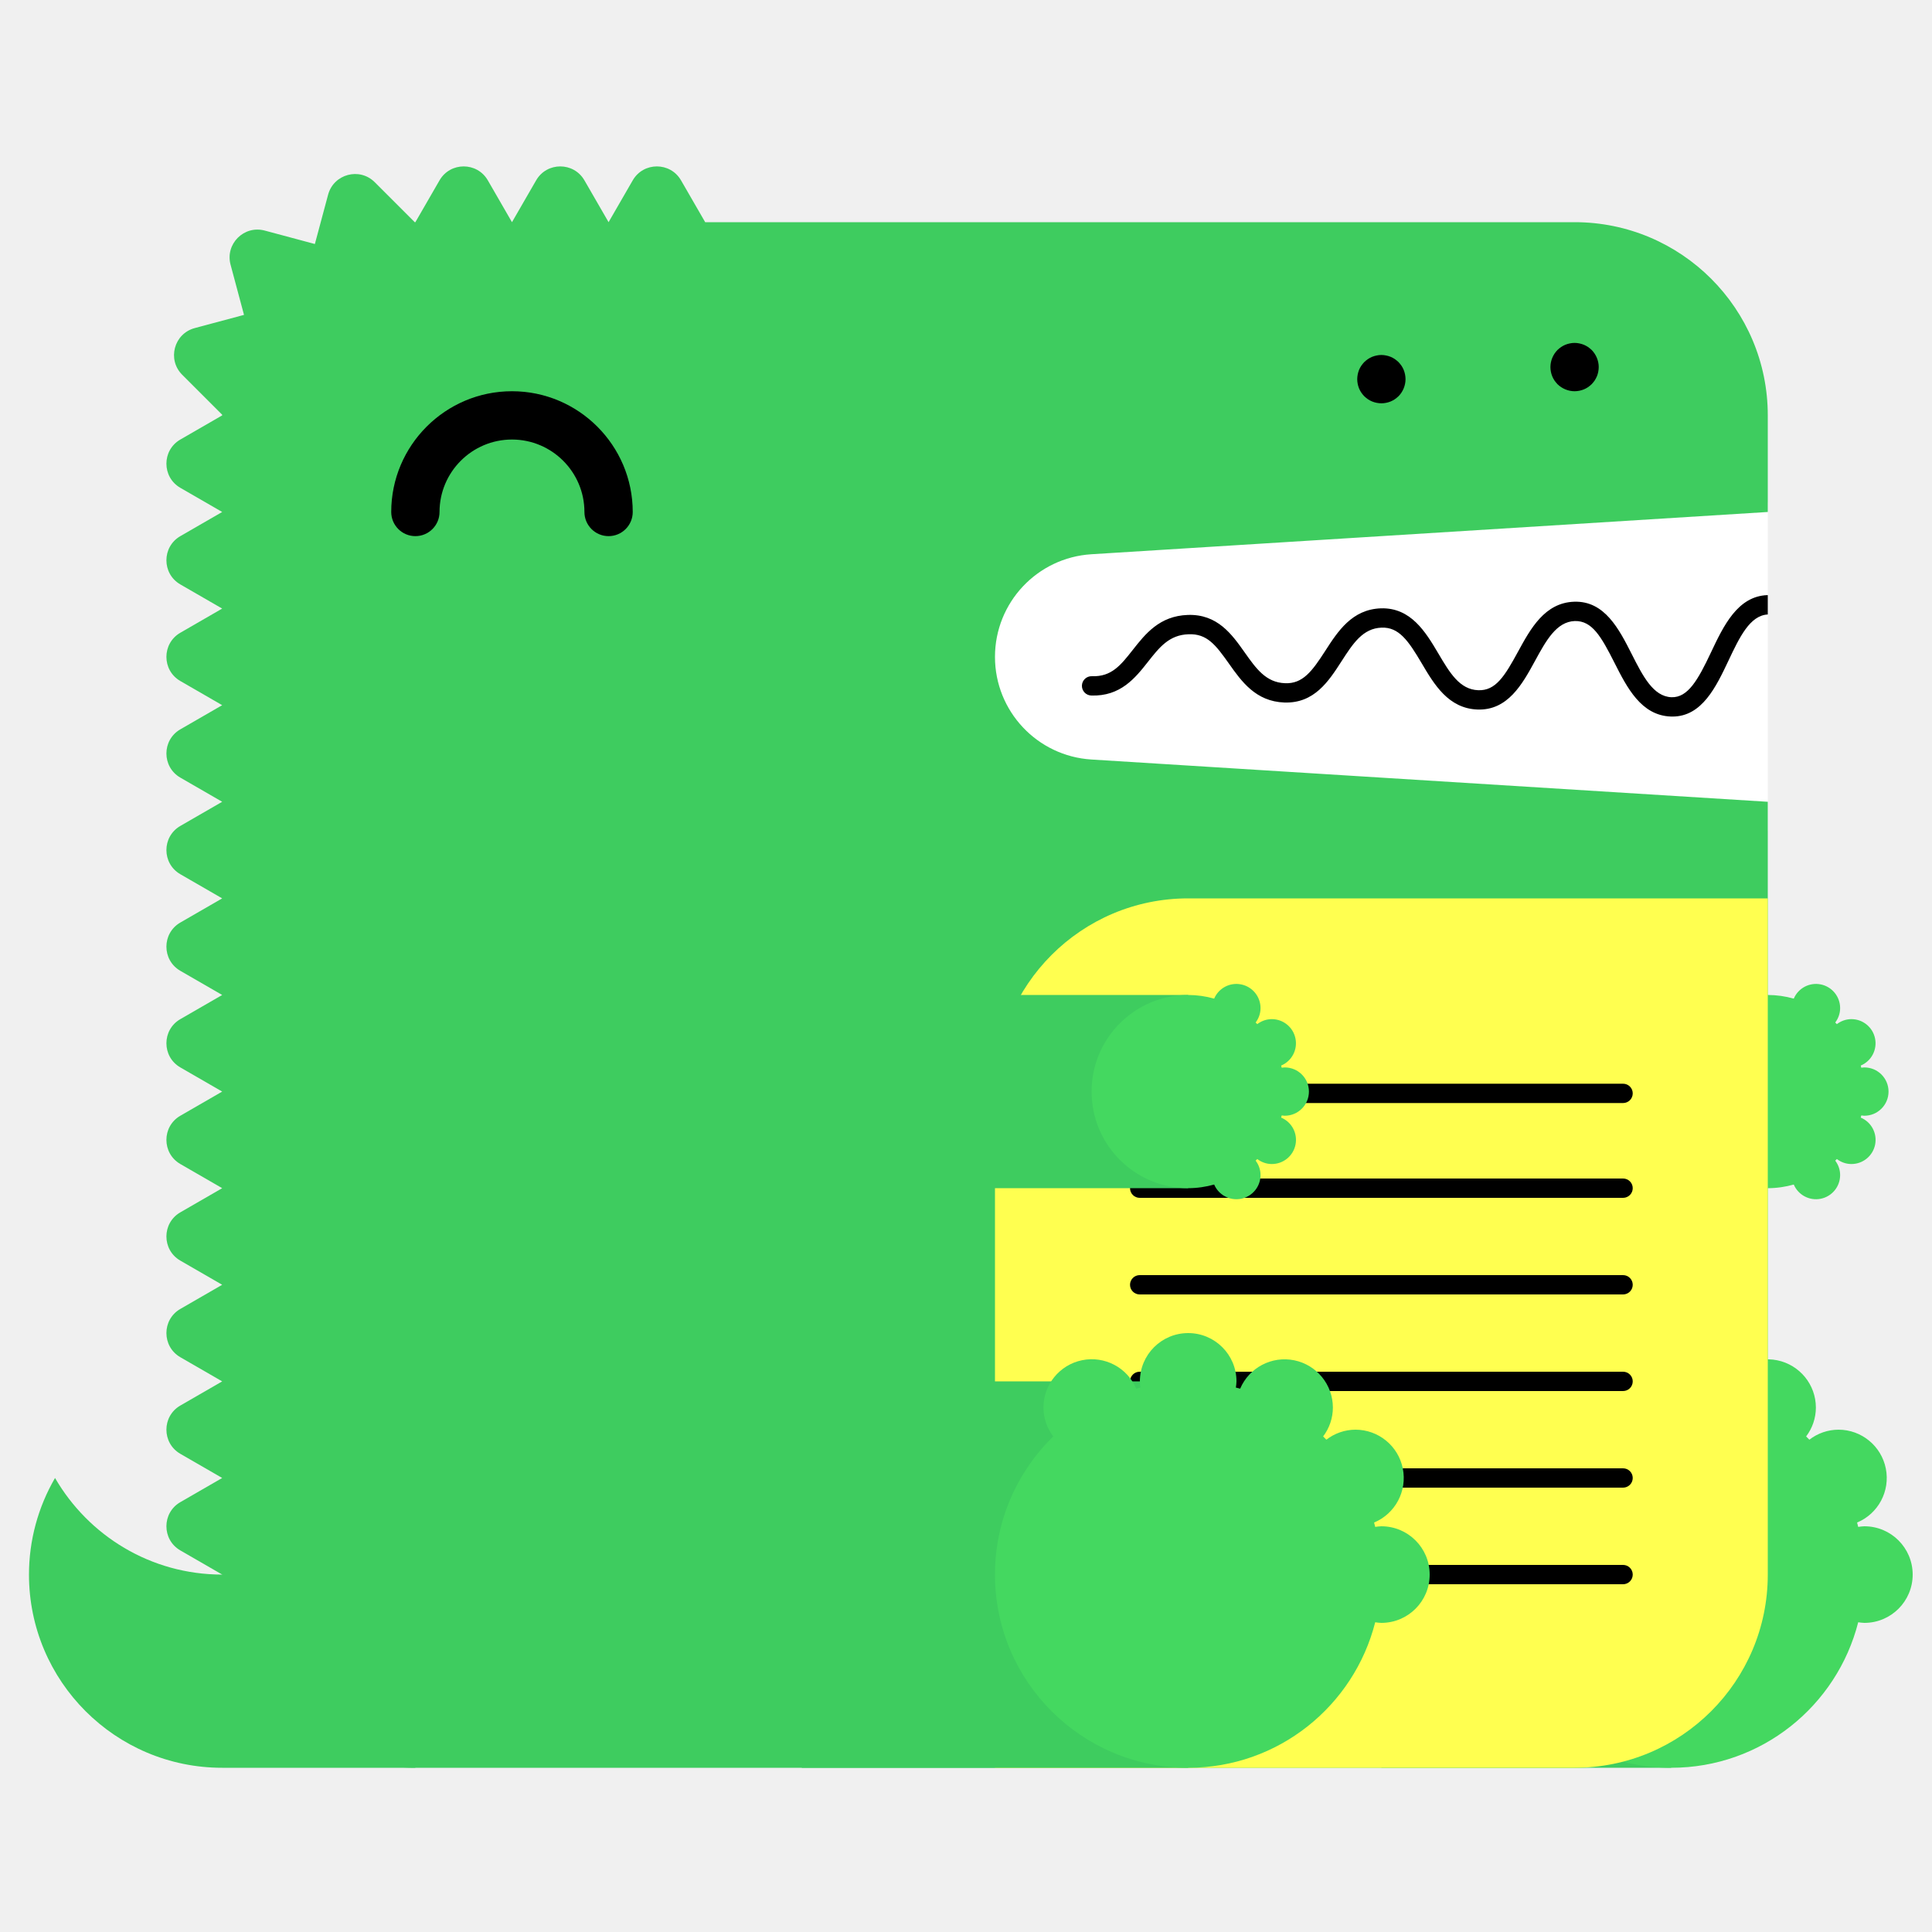
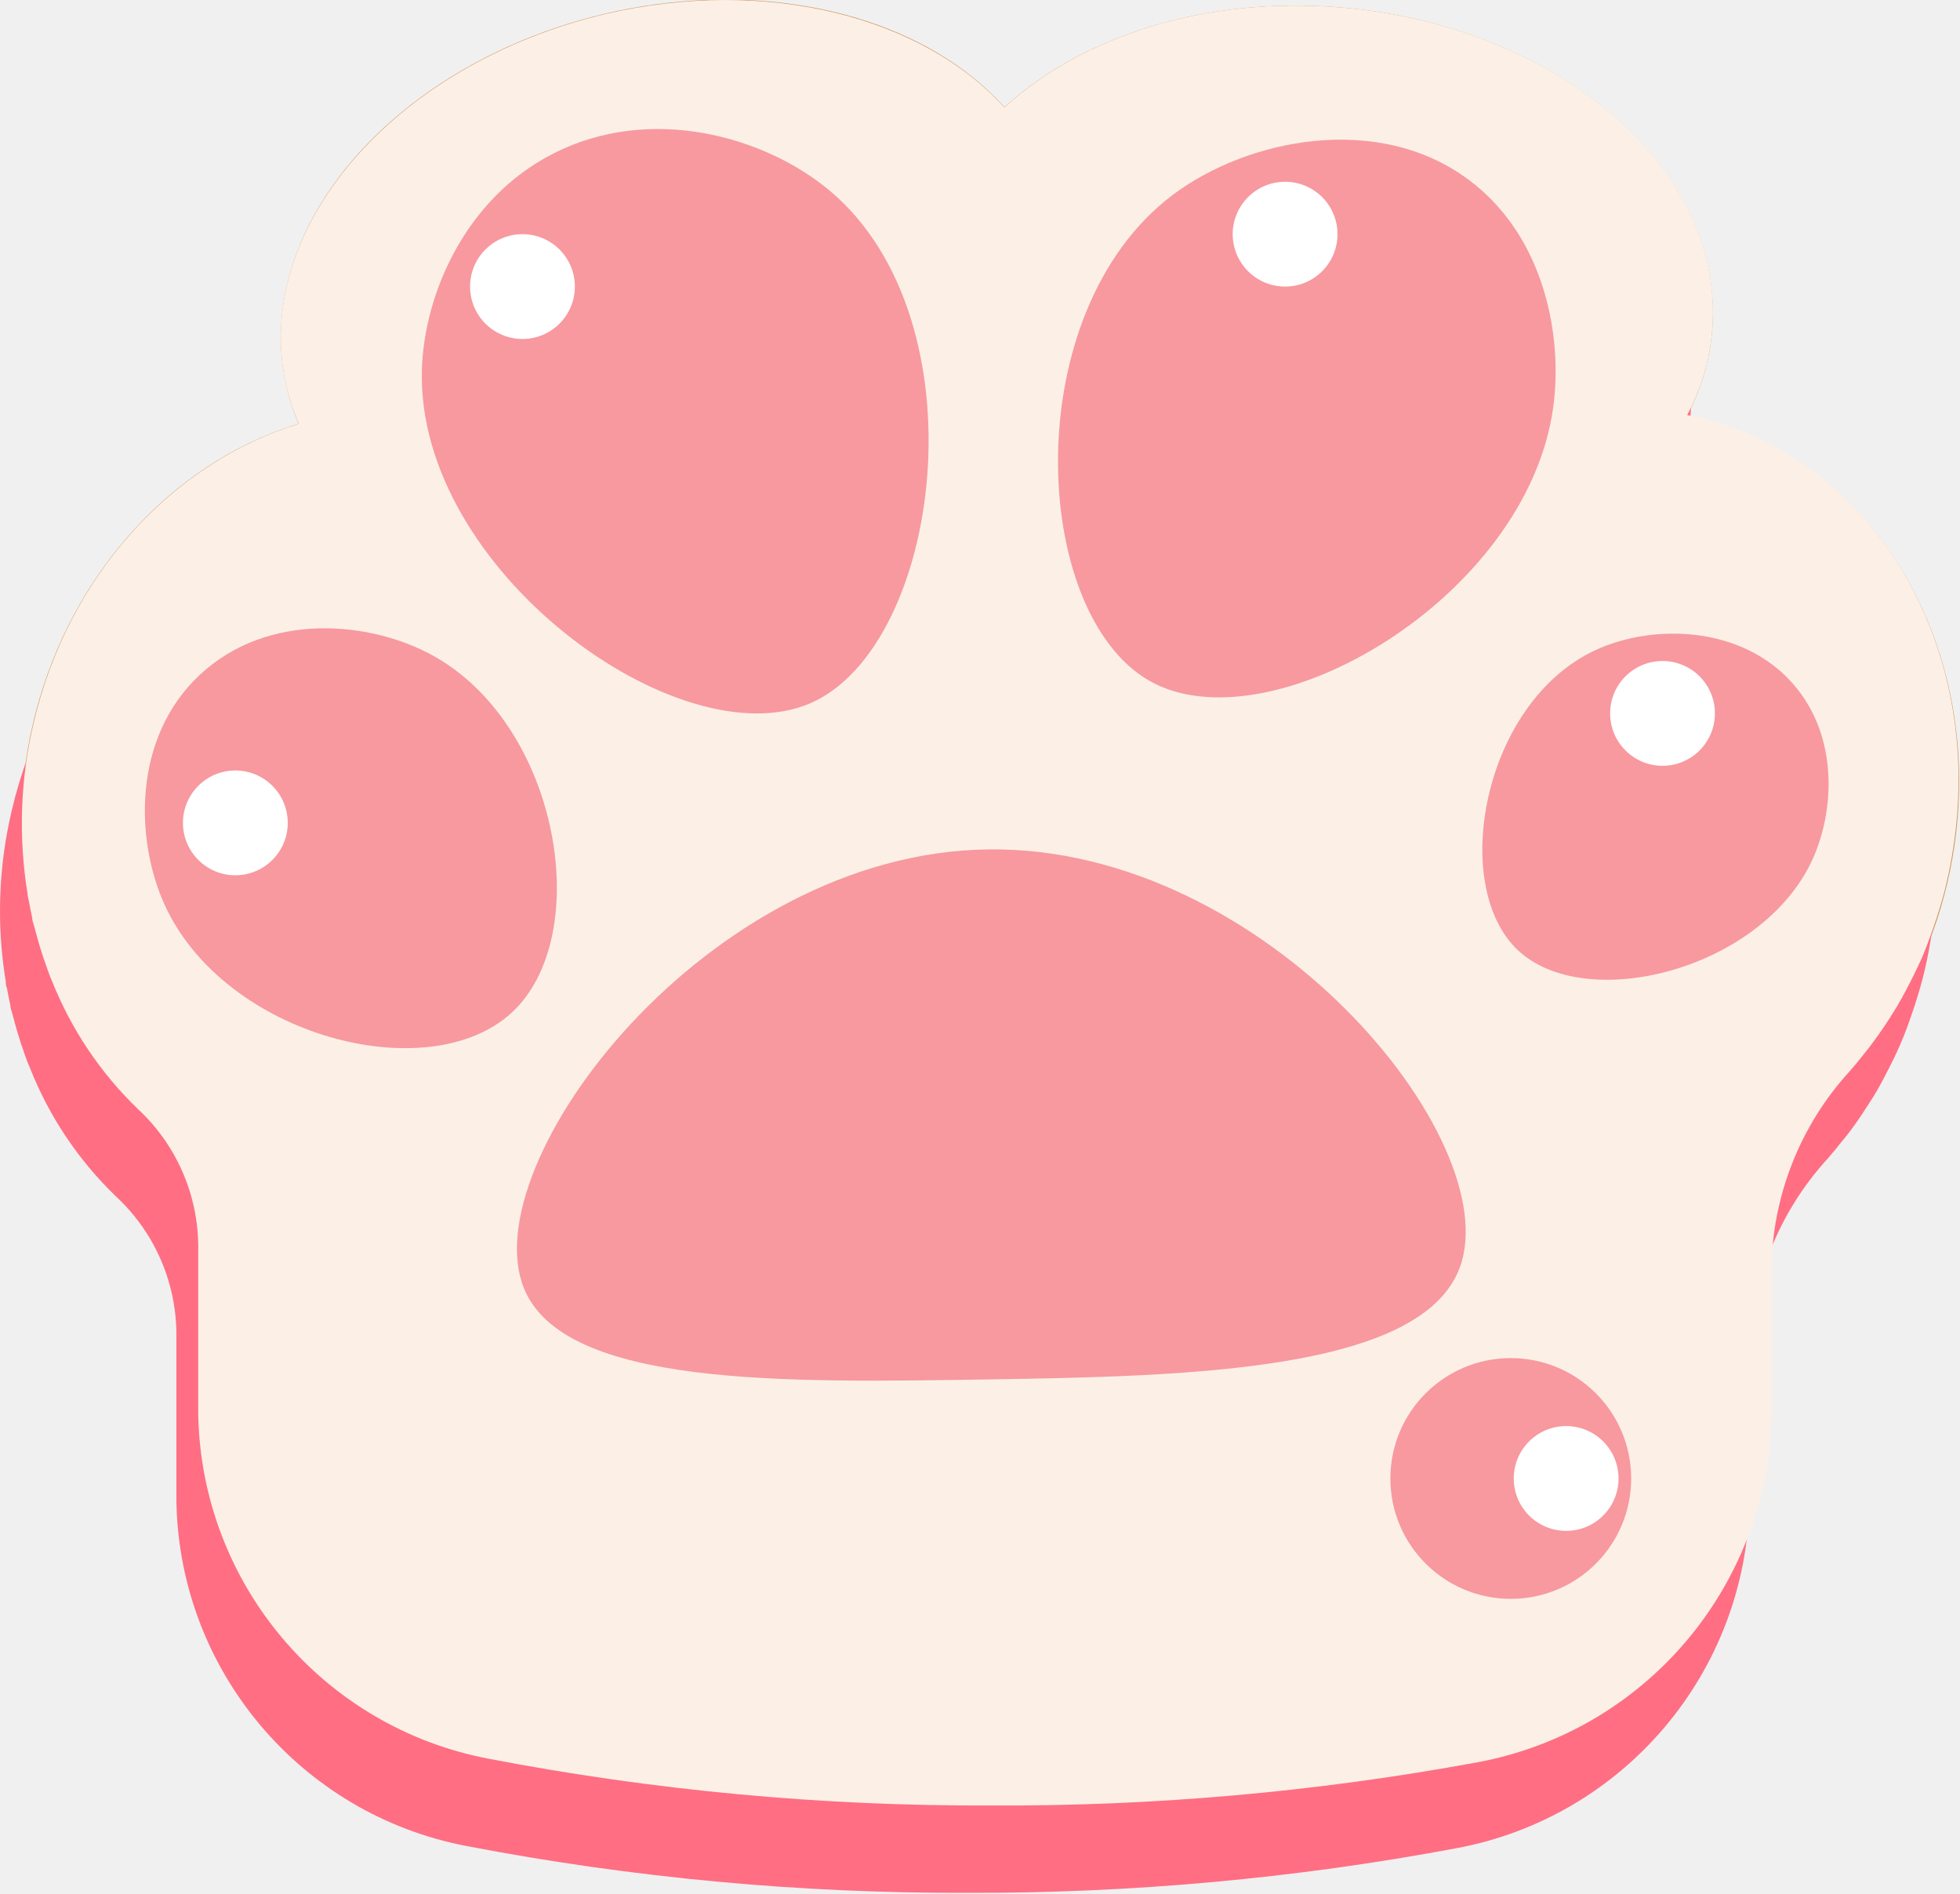
- <svg xmlns="http://www.w3.org/2000/svg" width="200" height="200" viewBox="0 0 200 200">
-   <g fill="none" fill-rule="evenodd">
-     <path fill="#FFF" d="M99 52h84v34H99z" />
-     <path d="M23 163c-7.398 0-13.843-4.027-17.303-10A19.886 19.886 0 0 0 3 163c0 11.046 8.954 20 20 20h20v-20H23z" fill="#3ECC5F" />
-     <path d="M112.98 57.376L183 53V43c0-11.046-8.954-20-20-20H73l-2.5-4.33c-1.112-1.925-3.889-1.925-5 0L63 23l-2.5-4.33c-1.111-1.925-3.889-1.925-5 0L53 23l-2.5-4.33c-1.111-1.925-3.889-1.925-5 0L43 23c-.022 0-.042.003-.065.003l-4.142-4.141c-1.57-1.571-4.252-.853-4.828 1.294l-1.369 5.104-5.192-1.392c-2.148-.575-4.111 1.389-3.535 3.536l1.39 5.193-5.102 1.367c-2.148.576-2.867 3.259-1.296 4.83l4.142 4.142c0 .021-.003.042-.003.064l-4.33 2.5c-1.925 1.111-1.925 3.889 0 5L23 53l-4.33 2.5c-1.925 1.111-1.925 3.889 0 5L23 63l-4.33 2.5c-1.925 1.111-1.925 3.889 0 5L23 73l-4.33 2.5c-1.925 1.111-1.925 3.889 0 5L23 83l-4.33 2.5c-1.925 1.111-1.925 3.889 0 5L23 93l-4.33 2.5c-1.925 1.111-1.925 3.889 0 5L23 103l-4.33 2.5c-1.925 1.111-1.925 3.889 0 5L23 113l-4.33 2.5c-1.925 1.111-1.925 3.889 0 5L23 123l-4.33 2.5c-1.925 1.111-1.925 3.889 0 5L23 133l-4.33 2.5c-1.925 1.111-1.925 3.889 0 5L23 143l-4.33 2.5c-1.925 1.111-1.925 3.889 0 5L23 153l-4.33 2.5c-1.925 1.111-1.925 3.889 0 5L23 163c0 11.046 8.954 20 20 20h120c11.046 0 20-8.954 20-20V83l-70.02-4.376A10.645 10.645 0 0 1 103 68c0-5.621 4.37-10.273 9.98-10.624" fill="#3ECC5F" />
-     <path fill="#3ECC5F" d="M143 183h30v-40h-30z" />
-     <path d="M193 158c-.219 0-.428.037-.639.064-.038-.15-.074-.301-.116-.451A5 5 0 0 0 190.32 148a4.96 4.96 0 0 0-3.016 1.036 26.531 26.531 0 0 0-.335-.336 4.955 4.955 0 0 0 1.011-2.987 5 5 0 0 0-9.599-1.959c-.148-.042-.297-.077-.445-.115.027-.211.064-.42.064-.639a5 5 0 0 0-5-5 5 5 0 0 0-5 5c0 .219.037.428.064.639-.148.038-.297.073-.445.115a4.998 4.998 0 0 0-9.599 1.959c0 1.125.384 2.151 1.011 2.987-3.717 3.632-6.031 8.693-6.031 14.3 0 11.046 8.954 20 20 20 9.339 0 17.16-6.41 19.361-15.064.211.027.42.064.639.064a5 5 0 0 0 5-5 5 5 0 0 0-5-5" fill="#44D860" />
-     <path fill="#3ECC5F" d="M153 123h30v-20h-30z" />
-     <path d="M193 115.5a2.5 2.5 0 1 0 0-5c-.109 0-.214.019-.319.032-.02-.075-.037-.15-.058-.225a2.501 2.501 0 0 0-.963-4.807c-.569 0-1.088.197-1.508.518a6.653 6.653 0 0 0-.168-.168c.314-.417.506-.931.506-1.494a2.5 2.5 0 0 0-4.8-.979A9.987 9.987 0 0 0 183 103c-5.522 0-10 4.478-10 10s4.478 10 10 10c.934 0 1.833-.138 2.69-.377a2.5 2.5 0 0 0 4.8-.979c0-.563-.192-1.077-.506-1.494.057-.055.113-.111.168-.168.42.321.939.518 1.508.518a2.5 2.5 0 0 0 .963-4.807c.021-.074.038-.15.058-.225.105.013.21.032.319.032" fill="#44D860" />
-     <path d="M63 55.5a2.5 2.5 0 0 1-2.5-2.5c0-4.136-3.364-7.5-7.5-7.5s-7.5 3.364-7.5 7.5a2.5 2.5 0 1 1-5 0c0-6.893 5.607-12.5 12.5-12.5S65.5 46.107 65.5 53a2.5 2.5 0 0 1-2.5 2.5" fill="#000" />
-     <path d="M103 183h60c11.046 0 20-8.954 20-20V93h-60c-11.046 0-20 8.954-20 20v70z" fill="#FFFF50" />
-     <path d="M168.02 124h-50.04a1 1 0 1 1 0-2h50.04a1 1 0 1 1 0 2m0 20h-50.04a1 1 0 1 1 0-2h50.04a1 1 0 1 1 0 2m0 20h-50.04a1 1 0 1 1 0-2h50.04a1 1 0 1 1 0 2m0-49.814h-50.04a1 1 0 1 1 0-2h50.04a1 1 0 1 1 0 2m0 19.814h-50.04a1 1 0 1 1 0-2h50.04a1 1 0 1 1 0 2m0 20h-50.04a1 1 0 1 1 0-2h50.04a1 1 0 1 1 0 2M183 61.611c-.012 0-.022-.006-.034-.005-3.09.105-4.552 3.196-5.842 5.923-1.346 2.85-2.387 4.703-4.093 4.647-1.889-.068-2.969-2.202-4.113-4.46-1.314-2.594-2.814-5.536-5.963-5.426-3.046.104-4.513 2.794-5.807 5.167-1.377 2.528-2.314 4.065-4.121 3.994-1.927-.07-2.951-1.805-4.136-3.813-1.321-2.236-2.848-4.75-5.936-4.664-2.994.103-4.465 2.385-5.763 4.4-1.373 2.13-2.335 3.428-4.165 3.351-1.973-.07-2.992-1.51-4.171-3.177-1.324-1.873-2.816-3.993-5.895-3.89-2.928.1-4.399 1.97-5.696 3.618-1.232 1.564-2.194 2.802-4.229 2.724a1 1 0 0 0-.072 2c3.017.101 4.545-1.8 5.872-3.487 1.177-1.496 2.193-2.787 4.193-2.855 1.926-.082 2.829 1.115 4.195 3.045 1.297 1.834 2.769 3.914 5.731 4.021 3.103.104 4.596-2.215 5.918-4.267 1.182-1.834 2.202-3.417 4.15-3.484 1.793-.067 2.769 1.35 4.145 3.681 1.297 2.197 2.766 4.686 5.787 4.796 3.125.108 4.634-2.62 5.949-5.035 1.139-2.088 2.214-4.06 4.119-4.126 1.793-.042 2.728 1.595 4.111 4.33 1.292 2.553 2.757 5.445 5.825 5.556l.169.003c3.064 0 4.518-3.075 5.805-5.794 1.139-2.41 2.217-4.68 4.067-4.773v-2z" fill="#000" />
-     <path fill="#3ECC5F" d="M83 183h40v-40H83z" />
-     <path d="M143 158c-.219 0-.428.037-.639.064-.038-.15-.074-.301-.116-.451A5 5 0 0 0 140.32 148a4.96 4.96 0 0 0-3.016 1.036 26.531 26.531 0 0 0-.335-.336 4.955 4.955 0 0 0 1.011-2.987 5 5 0 0 0-9.599-1.959c-.148-.042-.297-.077-.445-.115.027-.211.064-.42.064-.639a5 5 0 0 0-5-5 5 5 0 0 0-5 5c0 .219.037.428.064.639-.148.038-.297.073-.445.115a4.998 4.998 0 0 0-9.599 1.959c0 1.125.384 2.151 1.011 2.987-3.717 3.632-6.031 8.693-6.031 14.3 0 11.046 8.954 20 20 20 9.339 0 17.16-6.41 19.361-15.064.211.027.42.064.639.064a5 5 0 0 0 5-5 5 5 0 0 0-5-5" fill="#44D860" />
-     <path fill="#3ECC5F" d="M83 123h40v-20H83z" />
-     <path d="M133 115.5a2.5 2.5 0 1 0 0-5c-.109 0-.214.019-.319.032-.02-.075-.037-.15-.058-.225a2.501 2.501 0 0 0-.963-4.807c-.569 0-1.088.197-1.508.518a6.653 6.653 0 0 0-.168-.168c.314-.417.506-.931.506-1.494a2.5 2.5 0 0 0-4.8-.979A9.987 9.987 0 0 0 123 103c-5.522 0-10 4.478-10 10s4.478 10 10 10c.934 0 1.833-.138 2.69-.377a2.5 2.5 0 0 0 4.8-.979c0-.563-.192-1.077-.506-1.494.057-.055.113-.111.168-.168.42.321.939.518 1.508.518a2.5 2.5 0 0 0 .963-4.807c.021-.074.038-.15.058-.225.105.013.21.032.319.032" fill="#44D860" />
-     <path d="M143 41.75c-.16 0-.33-.02-.49-.05a2.52 2.52 0 0 1-.47-.14c-.15-.06-.29-.14-.431-.23-.13-.09-.259-.2-.38-.31-.109-.12-.219-.24-.309-.38s-.17-.28-.231-.43a2.619 2.619 0 0 1-.189-.96c0-.16.02-.33.05-.49.03-.16.08-.31.139-.47.061-.15.141-.29.231-.43.09-.13.2-.26.309-.38.121-.11.25-.22.38-.31.141-.09.281-.17.431-.23.149-.06.31-.11.47-.14.32-.07.65-.07.98 0 .159.03.32.08.47.14.149.06.29.14.43.23.13.09.259.2.38.31.11.12.22.25.31.38.09.14.17.28.23.43.06.16.11.31.14.47.029.16.05.33.05.49 0 .66-.271 1.31-.73 1.77-.121.11-.25.22-.38.31-.14.09-.281.17-.43.23a2.565 2.565 0 0 1-.96.19m20-1.25c-.66 0-1.3-.27-1.771-.73a3.802 3.802 0 0 1-.309-.38c-.09-.14-.17-.28-.231-.43a2.619 2.619 0 0 1-.189-.96c0-.66.27-1.3.729-1.77.121-.11.25-.22.38-.31.141-.09.281-.17.431-.23.149-.06.31-.11.47-.14.32-.07.66-.07.98 0 .159.03.32.08.47.14.149.06.29.14.43.23.13.09.259.2.38.31.459.47.73 1.11.73 1.77 0 .16-.021.33-.05.49-.03.16-.08.32-.14.47-.07.15-.14.29-.23.43-.09.13-.2.26-.31.38-.121.11-.25.22-.38.31-.14.09-.281.17-.43.23a2.565 2.565 0 0 1-.96.19" fill="#000" />
-   </g>
+ <svg xmlns="http://www.w3.org/2000/svg" t="1612977642230" class="icon" viewBox="0 0 1060 1024" version="1.1" p-id="2420" width="207.031" height="200">
+   <defs>
+     <style type="text/css" />
+   </defs>
+   <path d="M155.025 209.506a157.134 213.983 76.8 1 0 416.658-97.726 157.134 213.983 76.8 1 0-416.658 97.726Z" fill="#CC9760" p-id="2421" />
+   <path d="M153.411 642.612a189.27 213.983 13.24 1 0 98.017-416.59 189.27 213.983 13.24 1 0-98.017 416.59Z" fill="#CC9760" p-id="2422" />
+   <path d="M819.638 642.516a189.27 213.983 13.24 1 0 98.017-416.59 189.27 213.983 13.24 1 0-98.017 416.59Z" fill="#CC9760" p-id="2423" />
+   <path d="M698.926 317.209a213.983 157.134 5.05 1 0 27.664-313.049 213.983 157.134 5.05 1 0-27.664 313.049Z" fill="#CC9760" p-id="2424" />
+   <path d="M999.066 613.747c3.711-4.808 7.169-9.784 10.374-14.845 1.687-2.615 3.374-5.145 4.976-7.844s2.952-5.229 4.386-7.928 3.88-7.507 5.735-11.302c0.928-2.024 1.856-3.88 2.699-5.904 2.362-5.314 4.47-10.88 6.495-16.869l1.771-5.229c2.024-6.326 3.964-12.736 5.482-19.399s2.615-12.399 3.542-18.556c16.869-108.383-42.172-210.44-138.747-233.045l-5.145-1.096a119.011 119.011 0 0 0 13.495-45.293c7.675-86.453-81.561-164.978-199.307-175.353C641.022 44.841 573.546 66.771 531.374 105.401c-44.028-48.92-133.265-86.2-215.67-50.607C228.744 92.833 246.794 219.35 143.388 256.8c-6.579 2.362 3.796 13.326 6.579 19.652C82.322 297.116 25.305 357.507 6.412 438.141a235.406 235.406 0 0 0-3.289 92.779c0 1.181 0 2.277 0.59 3.374 0.59 3.121 1.181 6.157 1.856 9.278 0 1.687 0.759 3.374 1.181 4.976s1.265 4.808 1.94 7.169 1.181 4.133 1.856 6.157a49.004 49.004 0 0 0 1.771 5.314c0.843 2.53 1.687 4.976 2.615 7.422 0.422 1.096 0.843 2.109 1.35 3.205a196.861 196.861 0 0 0 46.305 69.163 102.142 102.142 0 0 1 32.81 73.633v91.514a193.234 193.234 0 0 0 156.966 186.318 1410.583 1410.583 0 0 0 271.337 25.303 1411.764 1411.764 0 0 0 263.493-24.038 193.993 193.993 0 0 0 158.906-187.836v-77.597a161.689 161.689 0 0 1 42.172-107.455c2.699-3.036 5.229-6.157 7.76-9.362z" fill="#FF6E83" p-id="2425" />
+   <path d="M1010.958 566.429c3.627-4.808 7.085-9.7 10.374-14.76 1.603-2.615 3.289-5.145 4.892-7.844s2.952-5.229 4.386-7.928 3.964-7.507 5.735-11.387l2.783-5.82c2.277-5.398 4.386-10.88 6.41-16.869l1.771-5.229c2.024-6.326 3.964-12.736 5.482-19.399s2.615-12.399 3.542-18.556c16.869-108.383-42.172-210.44-138.747-233.129l-5.145-1.012a117.577 117.577 0 0 0 13.495-45.293C933.614 92.833 844.377 14.561 726.632 4.187c-73.97-6.579-141.531 15.351-183.45 53.981-44.028-48.92-128.204-70.934-215.67-50.607C212.466 34.72 134.953 125.053 155.027 209.566a114.456 114.456 0 0 0 6.579 19.652c-67.476 20.664-124.409 80.971-143.386 161.605a236.165 236.165 0 0 0-3.289 92.779c0 1.096 0.422 2.277 0.59 3.374 0.59 3.121 1.181 6.157 1.856 9.278 0 1.687 0.759 3.289 1.181 4.976s1.265 4.808 1.94 7.169 1.181 4.133 1.856 6.157 1.096 3.542 1.771 5.314 1.687 4.976 2.615 7.422c0.422 1.012 0.843 2.109 1.35 3.205a197.62 197.62 0 0 0 46.305 69.163 101.973 101.973 0 0 1 32.81 73.633v91.598a193.234 193.234 0 0 0 156.966 186.318 1410.583 1410.583 0 0 0 271.337 25.303A1411.764 1411.764 0 0 0 799 953.15a194.499 194.499 0 0 0 158.99-187.836v-78.272a161.689 161.689 0 0 1 42.172-107.455c2.699-3.036 5.229-6.157 7.76-9.362z" fill="#FCF0E6" p-id="2426" />
+   <path d="M228.154 200.12c1.181-41.245 23.617-92.779 70.765-116.902 52.462-26.99 114.372-9.7 149.712 19.821 83.839 70.175 60.644 246.287-10.206 277.241s-213.224-71.693-210.272-180.161zM789.553 685.356c-20.58 56.427-147.435 59.041-255.902 60.728s-228.237 4.133-250.167-49.004c-28.087-67.476 98.768-236.165 251.516-237.684 149.543-1.603 279.687 156.966 254.553 225.96zM88.985 489.254c-15.772-34.75-17.544-90.249 19.231-124.409S199.983 335.915 233.636 354.302c69.078 37.618 88.225 151.821 43.1 193.403S121.289 560.441 88.985 489.254zM862.343 351.856c31.461-14.845 80.465-13.664 108.046 18.809 24.123 28.256 21.677 68.319 9.784 94.298-27.412 59.716-122.89 83.754-159.58 48.667s-18.556-133.349 41.751-161.773zM634.359 105.316c40.232-30.195 111.082-44.787 160.255-7.844 41.16 30.87 50.607 85.188 45.378 122.89C825.737 323.854 685.978 404.909 621.623 368.219S549.93 168.744 634.359 105.316z" fill="#F7999F" p-id="2427" />
+   <path d="M817.05 799.643m-65.114 0a65.114 65.114 0 1 0 130.228 0 65.114 65.114 0 1 0-130.228 0Z" fill="#F7999F" p-id="2428" />
+   <path d="M846.992 799.643m-28.34 0a28.34 28.34 0 1 0 56.68 0 28.34 28.34 0 1 0-56.68 0Z" fill="#FFFFFF" p-id="2429" />
+   <path d="M899.117 385.847m-28.34 0a28.34 28.34 0 1 0 56.68 0 28.34 28.34 0 1 0-56.68 0Z" fill="#FFFFFF" p-id="2430" />
+   <path d="M695.003 126.655m-28.34 0a28.34 28.34 0 1 0 56.68 0 28.34 28.34 0 1 0-56.68 0Z" fill="#FFFFFF" p-id="2431" />
+   <path d="M282.556 154.995m-28.34 0a28.34 28.34 0 1 0 56.68 0 28.34 28.34 0 1 0-56.68 0Z" fill="#FFFFFF" p-id="2432" />
+   <path d="M127.278 445.057m-28.34 0a28.34 28.34 0 1 0 56.68 0 28.34 28.34 0 1 0-56.68 0Z" fill="#FFFFFF" p-id="2433" />
</svg>
